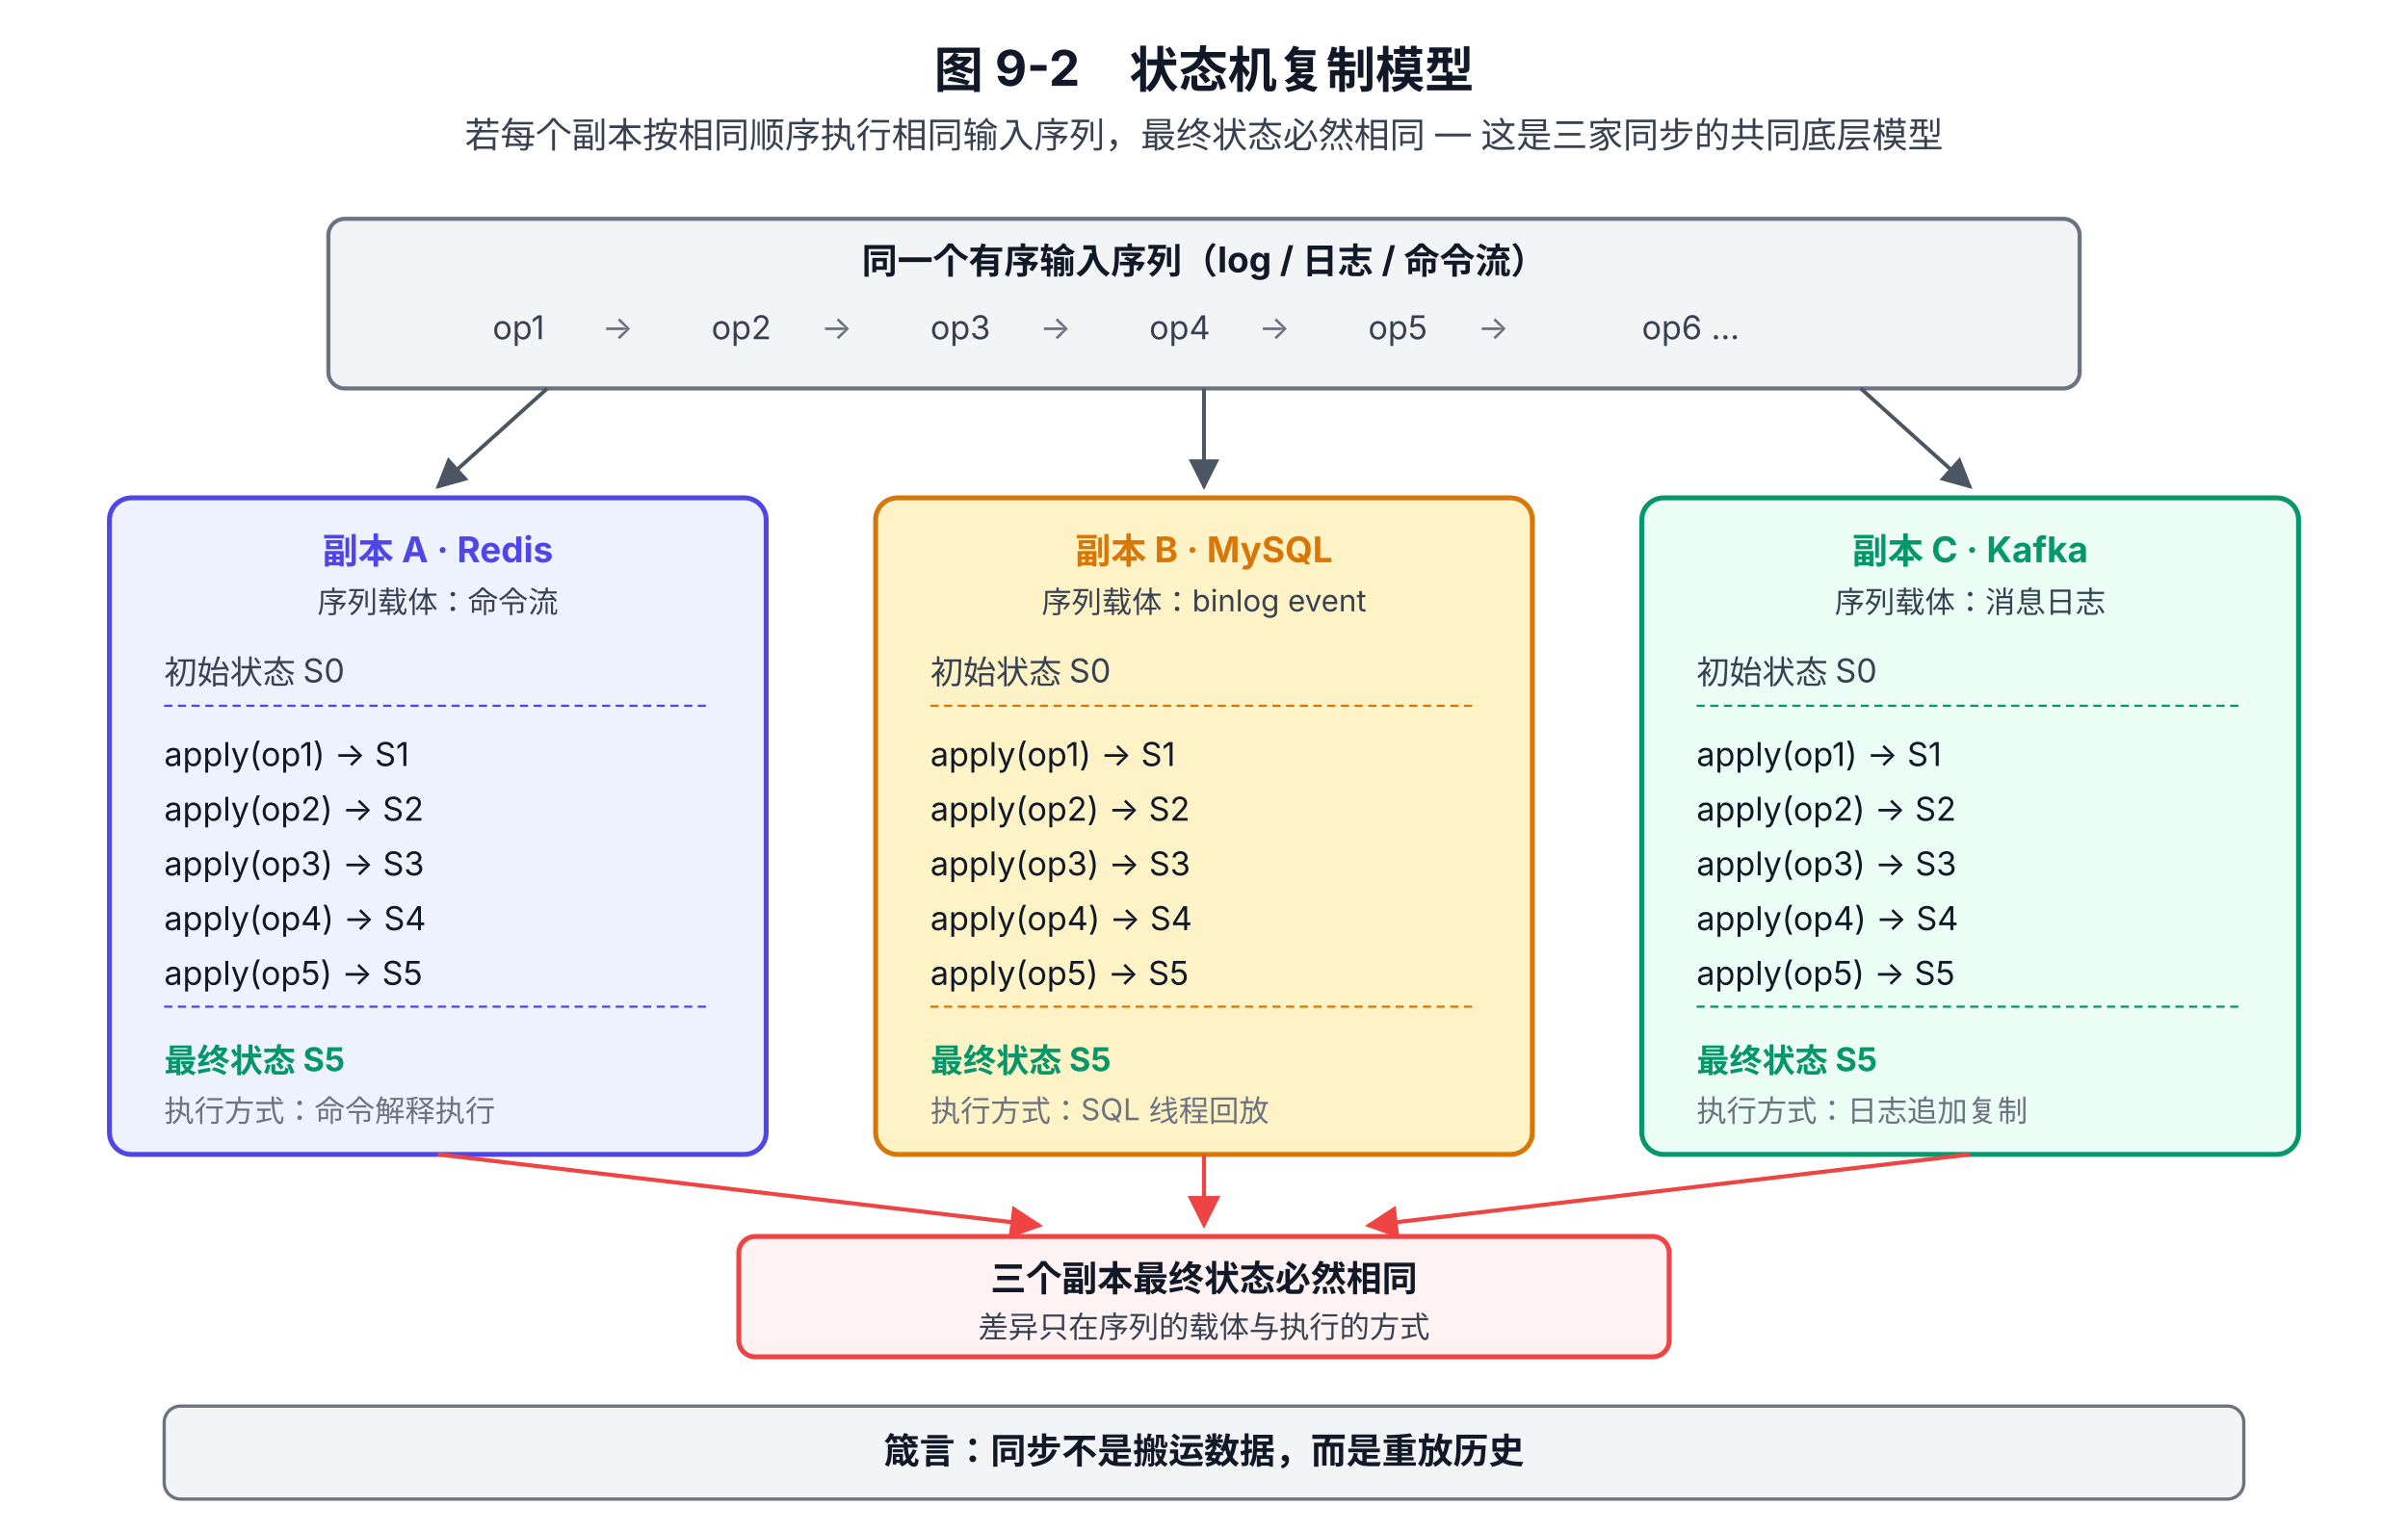
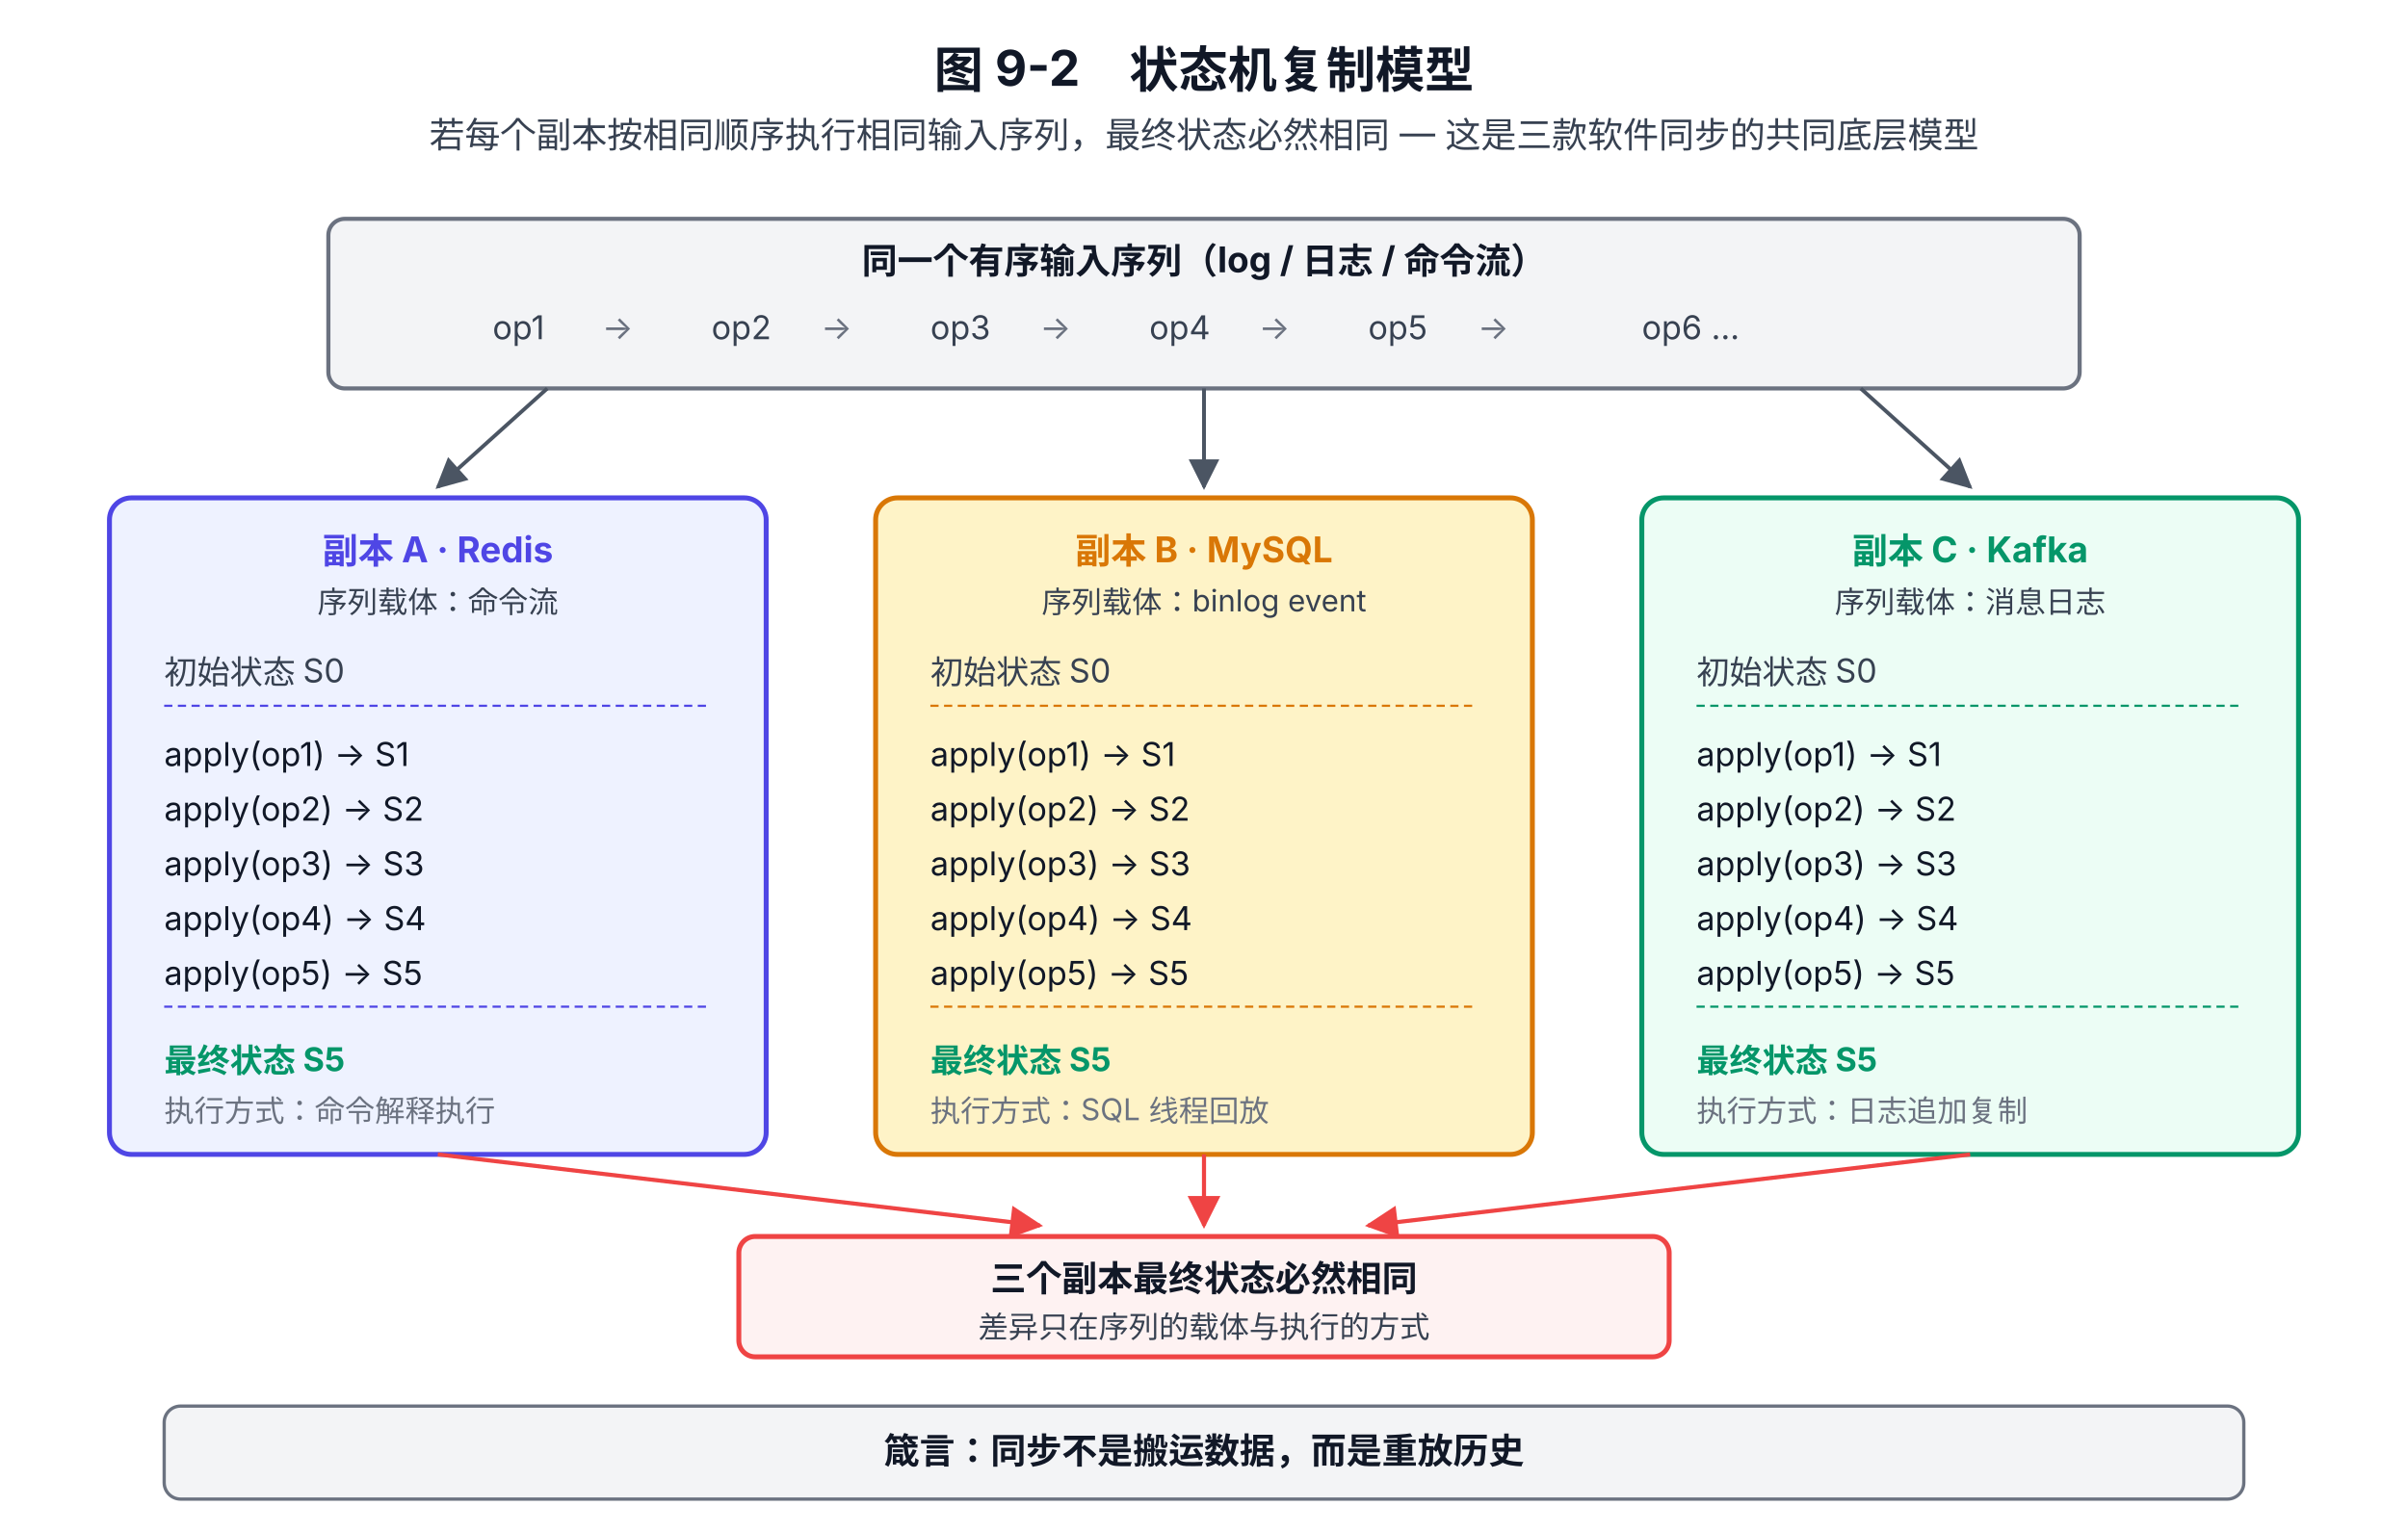
<svg xmlns="http://www.w3.org/2000/svg" viewBox="0 0 880 560" font-family="system-ui, -apple-system, 'PingFang SC', 'Microsoft YaHei', sans-serif">
  <defs>
    <marker id="arrow" viewBox="0 0 10 10" refX="9" refY="5" markerWidth="8" markerHeight="8" orient="auto-start-reverse">
      <path d="M0,0 L10,5 L0,10 z" fill="#4B5563" />
    </marker>
    <marker id="arrowRed" viewBox="0 0 10 10" refX="9" refY="5" markerWidth="8" markerHeight="8" orient="auto-start-reverse">
      <path d="M0,0 L10,5 L0,10 z" fill="#EF4444" />
    </marker>
  </defs>
  <text x="440" y="32" text-anchor="middle" font-size="18" font-weight="700" fill="#111827">图 9-2　状态机复制模型</text>
-   <text x="440" y="54" text-anchor="middle" font-size="13" fill="#374151">若每个副本按相同顺序执行相同输入序列，最终状态必然相同 — 这是三家同步的共同底层模型</text>
+   <text x="440" y="54" text-anchor="middle" font-size="13" fill="#374151">若每个副本按相同顺序执行相同输入序列，最终状态必然相同 — 这是三款软件同步的共同底层模型</text>
  <rect x="120" y="80" width="640" height="62" rx="6" fill="#F3F4F6" stroke="#6B7280" stroke-width="1.5" />
  <text x="440" y="100" text-anchor="middle" font-size="13" font-weight="700" fill="#111827">同一个有序输入序列（log / 日志 / 命令流）</text>
  <text x="180" y="124" font-size="12" fill="#374151">op1</text>
  <text x="220" y="124" font-size="12" fill="#6B7280">→</text>
  <text x="260" y="124" font-size="12" fill="#374151">op2</text>
  <text x="300" y="124" font-size="12" fill="#6B7280">→</text>
  <text x="340" y="124" font-size="12" fill="#374151">op3</text>
  <text x="380" y="124" font-size="12" fill="#6B7280">→</text>
  <text x="420" y="124" font-size="12" fill="#374151">op4</text>
  <text x="460" y="124" font-size="12" fill="#6B7280">→</text>
  <text x="500" y="124" font-size="12" fill="#374151">op5</text>
  <text x="540" y="124" font-size="12" fill="#6B7280">→</text>
  <text x="600" y="124" font-size="12" fill="#374151">op6 …</text>
  <line x1="200" y1="142" x2="160" y2="178" stroke="#4B5563" stroke-width="1.4" marker-end="url(#arrow)" />
  <line x1="440" y1="142" x2="440" y2="178" stroke="#4B5563" stroke-width="1.4" marker-end="url(#arrow)" />
  <line x1="680" y1="142" x2="720" y2="178" stroke="#4B5563" stroke-width="1.4" marker-end="url(#arrow)" />
  <rect x="40" y="182" width="240" height="240" rx="8" fill="#EEF2FF" stroke="#4F46E5" stroke-width="1.8" />
  <text x="160" y="206" text-anchor="middle" font-size="13" font-weight="700" fill="#4F46E5">副本 A · Redis</text>
  <text x="160" y="224" text-anchor="middle" font-size="11" fill="#374151">序列载体：命令流</text>
  <text x="60" y="250" font-size="12" fill="#374151">初始状态 S0</text>
  <line x1="60" y1="258" x2="260" y2="258" stroke="#4F46E5" stroke-width="0.8" stroke-dasharray="3 2" />
  <text x="60" y="280" font-size="12" fill="#111827">apply(op1) → S1</text>
  <text x="60" y="300" font-size="12" fill="#111827">apply(op2) → S2</text>
  <text x="60" y="320" font-size="12" fill="#111827">apply(op3) → S3</text>
  <text x="60" y="340" font-size="12" fill="#111827">apply(op4) → S4</text>
  <text x="60" y="360" font-size="12" fill="#111827">apply(op5) → S5</text>
  <line x1="60" y1="368" x2="260" y2="368" stroke="#4F46E5" stroke-width="0.8" stroke-dasharray="3 2" />
  <text x="60" y="392" font-size="12" font-weight="700" fill="#059669">最终状态 S5</text>
  <text x="60" y="410" font-size="11" fill="#6B7280">执行方式：命令解释执行</text>
  <rect x="320" y="182" width="240" height="240" rx="8" fill="#FEF3C7" stroke="#D97706" stroke-width="1.8" />
  <text x="440" y="206" text-anchor="middle" font-size="13" font-weight="700" fill="#D97706">副本 B · MySQL</text>
  <text x="440" y="224" text-anchor="middle" font-size="11" fill="#374151">序列载体：binlog event</text>
  <text x="340" y="250" font-size="12" fill="#374151">初始状态 S0</text>
  <line x1="340" y1="258" x2="540" y2="258" stroke="#D97706" stroke-width="0.8" stroke-dasharray="3 2" />
  <text x="340" y="280" font-size="12" fill="#111827">apply(op1) → S1</text>
  <text x="340" y="300" font-size="12" fill="#111827">apply(op2) → S2</text>
  <text x="340" y="320" font-size="12" fill="#111827">apply(op3) → S3</text>
  <text x="340" y="340" font-size="12" fill="#111827">apply(op4) → S4</text>
  <text x="340" y="360" font-size="12" fill="#111827">apply(op5) → S5</text>
  <line x1="340" y1="368" x2="540" y2="368" stroke="#D97706" stroke-width="0.8" stroke-dasharray="3 2" />
  <text x="340" y="392" font-size="12" font-weight="700" fill="#059669">最终状态 S5</text>
  <text x="340" y="410" font-size="11" fill="#6B7280">执行方式：SQL 线程回放</text>
  <rect x="600" y="182" width="240" height="240" rx="8" fill="#ECFDF5" stroke="#059669" stroke-width="1.8" />
  <text x="720" y="206" text-anchor="middle" font-size="13" font-weight="700" fill="#059669">副本 C · Kafka</text>
  <text x="720" y="224" text-anchor="middle" font-size="11" fill="#374151">序列载体：消息日志</text>
  <text x="620" y="250" font-size="12" fill="#374151">初始状态 S0</text>
  <line x1="620" y1="258" x2="820" y2="258" stroke="#059669" stroke-width="0.8" stroke-dasharray="3 2" />
  <text x="620" y="280" font-size="12" fill="#111827">apply(op1) → S1</text>
  <text x="620" y="300" font-size="12" fill="#111827">apply(op2) → S2</text>
  <text x="620" y="320" font-size="12" fill="#111827">apply(op3) → S3</text>
  <text x="620" y="340" font-size="12" fill="#111827">apply(op4) → S4</text>
  <text x="620" y="360" font-size="12" fill="#111827">apply(op5) → S5</text>
  <line x1="620" y1="368" x2="820" y2="368" stroke="#059669" stroke-width="0.8" stroke-dasharray="3 2" />
  <text x="620" y="392" font-size="12" font-weight="700" fill="#059669">最终状态 S5</text>
  <text x="620" y="410" font-size="11" fill="#6B7280">执行方式：日志追加复制</text>
  <line x1="160" y1="422" x2="380" y2="448" stroke="#EF4444" stroke-width="1.5" marker-end="url(#arrowRed)" />
  <line x1="440" y1="422" x2="440" y2="448" stroke="#EF4444" stroke-width="1.5" marker-end="url(#arrowRed)" />
  <line x1="720" y1="422" x2="500" y2="448" stroke="#EF4444" stroke-width="1.5" marker-end="url(#arrowRed)" />
  <rect x="270" y="452" width="340" height="44" rx="6" fill="#FEF2F2" stroke="#EF4444" stroke-width="1.8" />
  <text x="440" y="472" text-anchor="middle" font-size="13" font-weight="700" fill="#111827">三个副本最终状态必然相同</text>
  <text x="440" y="489" text-anchor="middle" font-size="11" fill="#374151">差异只在序列的载体与执行的方式</text>
  <rect x="60" y="514" width="760" height="34" rx="6" fill="#F3F4F6" stroke="#6B7280" stroke-width="1.2" />
  <text x="440" y="535" text-anchor="middle" font-size="13" font-weight="700" fill="#111827">箴言：同步不是搬运数据，而是重放历史</text>
</svg>
